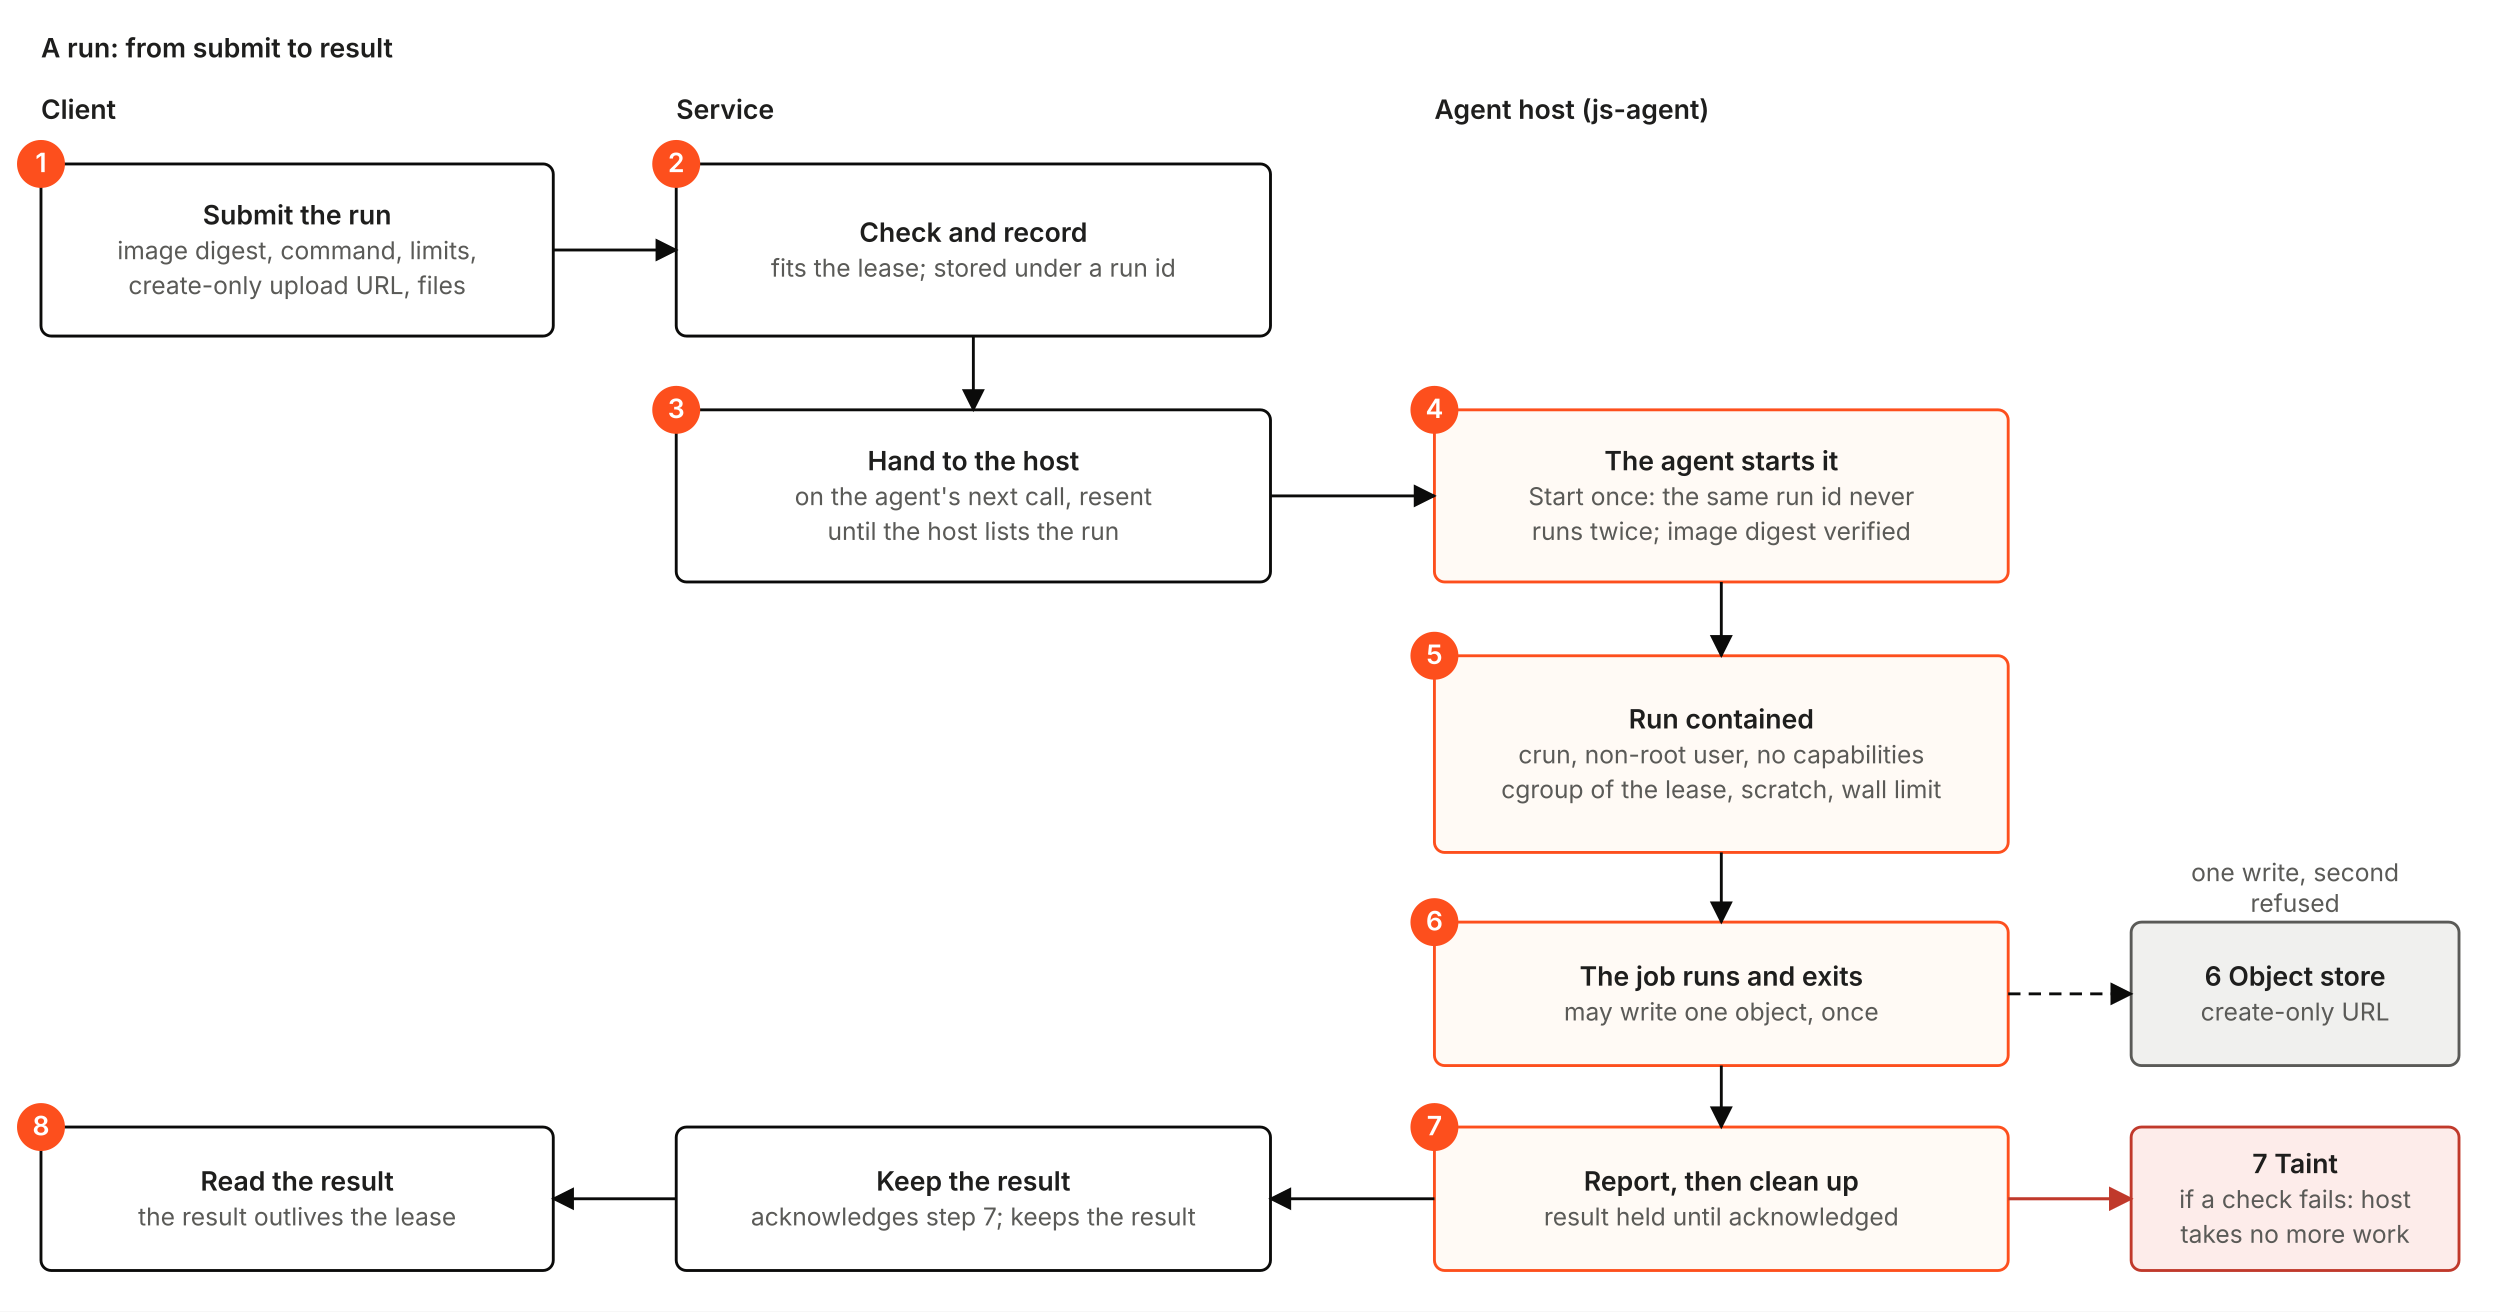
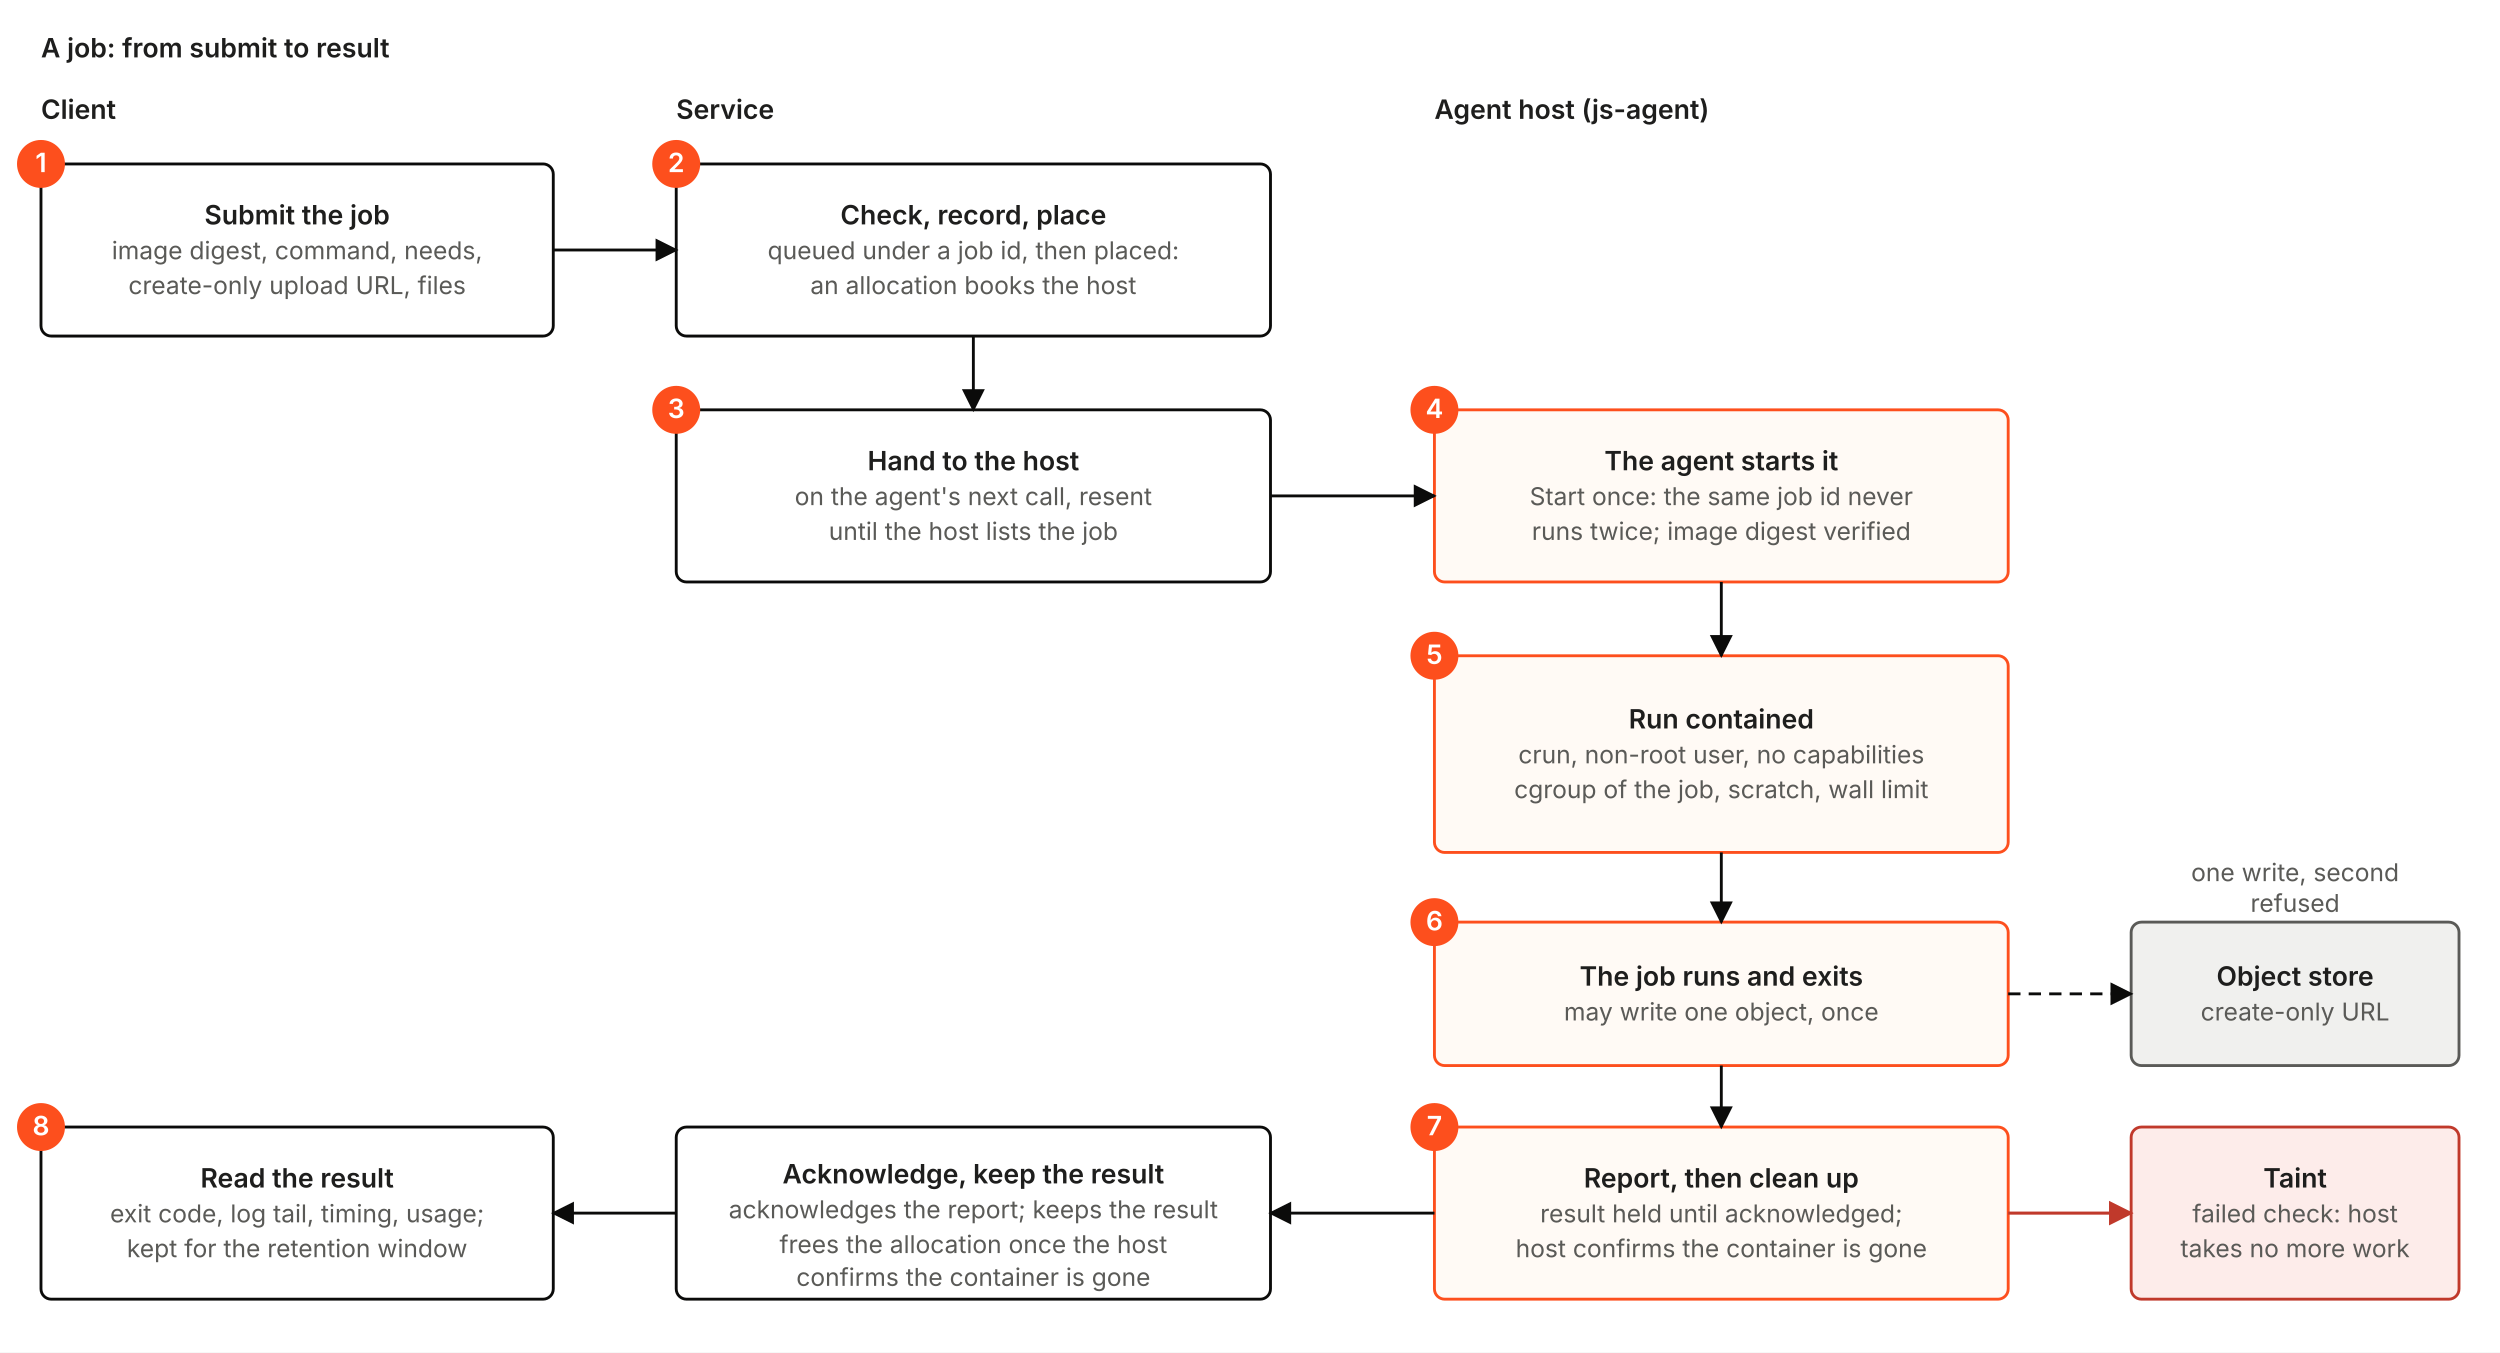
- <svg xmlns="http://www.w3.org/2000/svg" viewBox="0 0 1220 640" width="1220" height="640" role="img" aria-label="A run from submit to result: the client mints a create-only upload URL and submits the run; the service checks and records it and hands it to the host; the agent starts it once, pulls and verifies the image, runs it with crun as a non-root user in the lease cgroup; the job writes one object to the object store; the agent holds the result until acknowledged and then cleans up, tainting the host on a failed check; the client reads the result, which outlives the lease.">
+ <svg xmlns="http://www.w3.org/2000/svg" viewBox="0 0 1220 660" width="1220" height="660" role="img" aria-label="A job from submit to result: the client mints a create-only upload URL and submits the job; the service checks and records it, places it and hands it to the host on a heartbeat reply; the agent starts it once, pulls and verifies the image, runs it with crun as a non-root user in the job cgroup; the job writes one object to the object store; the agent holds the result until acknowledged and then cleans up, tainting the host on a failed check; the service frees the allocation when the host confirms the container is gone; the client reads the result for the retention window.">
  <defs>
    <marker id="job-execution-ak" viewBox="0 0 10 10" refX="9" refY="5" markerWidth="8" markerHeight="8" orient="auto-start-reverse">
      <path d="M0,0 L10,5 L0,10 z" fill="#0B0B0A" />
    </marker>
    <marker id="job-execution-ao" viewBox="0 0 10 10" refX="9" refY="5" markerWidth="8" markerHeight="8" orient="auto-start-reverse">
      <path d="M0,0 L10,5 L0,10 z" fill="#FD4F1D" />
    </marker>
    <marker id="job-execution-ar" viewBox="0 0 10 10" refX="9" refY="5" markerWidth="8" markerHeight="8" orient="auto-start-reverse">
      <path d="M0,0 L10,5 L0,10 z" fill="#C0392B" />
    </marker>
  </defs>
  <style>
.box{fill:#FFFFFF;stroke:#0B0B0A;stroke-width:1.4}
.box-b{fill:#E8EEF4;stroke:#0B0B0A;stroke-width:1.4}
.box-o{fill:#FFFAF5;stroke:#FD4F1D;stroke-width:1.4}
.box-a{fill:#FD4F1D;stroke:#FD4F1D;stroke-width:1.4}
.box-t{fill:none;stroke:#FD4F1D;stroke-width:2}
.box-p{fill:none;stroke:#5A5A57;stroke-width:1.6;stroke-dasharray:7 5}
.box-g{fill:#F0F0EE;stroke:#5A5A57;stroke-width:1.4}
.box-gd{fill:#F0F0EE;stroke:#5A5A57;stroke-width:1.4;stroke-dasharray:6 4}
.box-r{fill:#FDECEA;stroke:#C0392B;stroke-width:1.4}
.box-rd{fill:#FFFFFF;stroke:#C0392B;stroke-width:1.4;stroke-dasharray:6 4}
.box-bd{fill:#FFFFFF;stroke:#0B0B0A;stroke-width:1.4;stroke-dasharray:6 4}
.box-od{fill:#FFFAF5;stroke:#FD4F1D;stroke-width:1.4;stroke-dasharray:6 4}
.box-bld{fill:#E8EEF4;stroke:#0B0B0A;stroke-width:1.4;stroke-dasharray:6 4}
.box-n{fill:#E6F4EA;stroke:#2E7D32;stroke-width:1.4}
.ln{stroke:#0B0B0A;fill:none;stroke-width:1.4}
.ln-d{stroke:#0B0B0A;fill:none;stroke-width:1.4;stroke-dasharray:6 4}
.ln-o{stroke:#FD4F1D;fill:none;stroke-width:1.6}
.ln-r{stroke:#C0392B;fill:none;stroke-width:1.5}
.ln-rd{stroke:#C0392B;fill:none;stroke-width:1.5;stroke-dasharray:6 4}
text{fill:#1E1E1D;font-family:system-ui,-apple-system,'Segoe UI',sans-serif;font-size:13px}
.b{font-weight:600}
.t-m{fill:#5A5A57;font-size:12px}
.t-r{fill:#C0392B;font-size:12px}
.t-w{fill:#FFFFFF;font-weight:600}
.lbl{paint-order:stroke;stroke:#FFFFFF;stroke-width:4px;stroke-linejoin:round}
</style>
-   <rect x="0" y="0" width="1220" height="640" fill="#FFFFFF" />
-   <text x="20" y="28" class="b" text-anchor="start" font-size="16">A run: from submit to result</text>
+   <rect x="0" y="0" width="1220" height="660" fill="#FFFFFF" />
+   <text x="20" y="28" class="b" text-anchor="start" font-size="16">A job: from submit to result</text>
  <text x="20" y="58" class="b" text-anchor="start">Client</text>
  <text x="330" y="58" class="b" text-anchor="start">Service</text>
  <text x="700" y="58" class="b" text-anchor="start">Agent host (js-agent)</text>
  <rect x="20" y="80" width="250" height="84" rx="5" class="box" />
-   <text x="145.0" y="109.5" class="b" text-anchor="middle">Submit the run</text>
-   <text x="145.0" y="126.5" class="t-m" text-anchor="middle">image digest, command, limits,</text>
+   <text x="145.0" y="109.5" class="b" text-anchor="middle">Submit the job</text>
+   <text x="145.0" y="126.5" class="t-m" text-anchor="middle">image digest, command, needs,</text>
  <text x="145.0" y="143.5" class="t-m" text-anchor="middle">create-only upload URL, files</text>
  <circle cx="20" cy="80" r="11" class="box-a" />
  <text x="20" y="84" class="t-w" text-anchor="middle">1</text>
  <rect x="330" y="80" width="290" height="84" rx="5" class="box" />
-   <text x="475.0" y="118.0" class="b" text-anchor="middle">Check and record</text>
-   <text x="475.0" y="135.0" class="t-m" text-anchor="middle">fits the lease; stored under a run id</text>
+   <text x="475.0" y="109.5" class="b" text-anchor="middle">Check, record, place</text>
+   <text x="475.0" y="126.5" class="t-m" text-anchor="middle">queued under a job id, then placed:</text>
+   <text x="475.0" y="143.5" class="t-m" text-anchor="middle">an allocation books the host</text>
  <circle cx="330" cy="80" r="11" class="box-a" />
  <text x="330" y="84" class="t-w" text-anchor="middle">2</text>
  <rect x="330" y="200" width="290" height="84" rx="5" class="box" />
  <text x="475.0" y="229.5" class="b" text-anchor="middle">Hand to the host</text>
  <text x="475.0" y="246.5" class="t-m" text-anchor="middle">on the agent's next call, resent</text>
-   <text x="475.0" y="263.5" class="t-m" text-anchor="middle">until the host lists the run</text>
+   <text x="475.0" y="263.5" class="t-m" text-anchor="middle">until the host lists the job</text>
  <circle cx="330" cy="200" r="11" class="box-a" />
  <text x="330" y="204" class="t-w" text-anchor="middle">3</text>
  <rect x="700" y="200" width="280" height="84" rx="5" class="box-o" />
  <text x="840.0" y="229.5" class="b" text-anchor="middle">The agent starts it</text>
-   <text x="840.0" y="246.5" class="t-m" text-anchor="middle">Start once: the same run id never</text>
+   <text x="840.0" y="246.5" class="t-m" text-anchor="middle">Start once: the same job id never</text>
  <text x="840.0" y="263.5" class="t-m" text-anchor="middle">runs twice; image digest verified</text>
  <circle cx="700" cy="200" r="11" class="box-a" />
  <text x="700" y="204" class="t-w" text-anchor="middle">4</text>
  <rect x="700" y="320" width="280" height="96" rx="5" class="box-o" />
  <text x="840.0" y="355.5" class="b" text-anchor="middle">Run contained</text>
  <text x="840.0" y="372.5" class="t-m" text-anchor="middle">crun, non-root user, no capabilities</text>
-   <text x="840.0" y="389.5" class="t-m" text-anchor="middle">cgroup of the lease, scratch, wall limit</text>
+   <text x="840.0" y="389.5" class="t-m" text-anchor="middle">cgroup of the job, scratch, wall limit</text>
  <circle cx="700" cy="320" r="11" class="box-a" />
  <text x="700" y="324" class="t-w" text-anchor="middle">5</text>
  <rect x="700" y="450" width="280" height="70" rx="5" class="box-o" />
  <text x="840.0" y="481.0" class="b" text-anchor="middle">The job runs and exits</text>
  <text x="840.0" y="498.0" class="t-m" text-anchor="middle">may write one object, once</text>
  <circle cx="700" cy="450" r="11" class="box-a" />
  <text x="700" y="454" class="t-w" text-anchor="middle">6</text>
  <rect x="1040" y="450" width="160" height="70" rx="5" class="box-g" />
-   <text x="1120.0" y="481.0" class="b" text-anchor="middle">6  Object store</text>
+   <text x="1120.0" y="481.0" class="b" text-anchor="middle">Object store</text>
  <text x="1120.0" y="498.0" class="t-m" text-anchor="middle">create-only URL</text>
-   <rect x="700" y="550" width="280" height="70" rx="5" class="box-o" />
-   <text x="840.0" y="581.0" class="b" text-anchor="middle">Report, then clean up</text>
-   <text x="840.0" y="598.0" class="t-m" text-anchor="middle">result held until acknowledged</text>
+   <rect x="700" y="550" width="280" height="84" rx="5" class="box-o" />
+   <text x="840.0" y="579.5" class="b" text-anchor="middle">Report, then clean up</text>
+   <text x="840.0" y="596.5" class="t-m" text-anchor="middle">result held until acknowledged;</text>
+   <text x="840.0" y="613.5" class="t-m" text-anchor="middle">host confirms the container is gone</text>
  <circle cx="700" cy="550" r="11" class="box-a" />
  <text x="700" y="554" class="t-w" text-anchor="middle">7</text>
-   <rect x="330" y="550" width="290" height="70" rx="5" class="box" />
-   <text x="475.0" y="581.0" class="b" text-anchor="middle">Keep the result</text>
-   <text x="475.0" y="598.0" class="t-m" text-anchor="middle">acknowledges step 7; keeps the result</text>
-   <rect x="20" y="550" width="250" height="70" rx="5" class="box" />
-   <text x="145.0" y="581.0" class="b" text-anchor="middle">Read the result</text>
-   <text x="145.0" y="598.0" class="t-m" text-anchor="middle">the result outlives the lease</text>
+   <rect x="330" y="550" width="290" height="84" rx="5" class="box" />
+   <text x="475.0" y="577.5" class="b" text-anchor="middle">Acknowledge, keep the result</text>
+   <text x="475.0" y="594.5" class="t-m" text-anchor="middle">acknowledges the report; keeps the result</text>
+   <text x="475.0" y="611.5" class="t-m" text-anchor="middle">frees the allocation once the host</text>
+   <text x="475.0" y="627.5" class="t-m" text-anchor="middle">confirms the container is gone</text>
+   <rect x="20" y="550" width="250" height="84" rx="5" class="box" />
+   <text x="145.0" y="579.5" class="b" text-anchor="middle">Read the result</text>
+   <text x="145.0" y="596.5" class="t-m" text-anchor="middle">exit code, log tail, timing, usage;</text>
+   <text x="145.0" y="613.5" class="t-m" text-anchor="middle">kept for the retention window</text>
  <circle cx="20" cy="550" r="11" class="box-a" />
  <text x="20" y="554" class="t-w" text-anchor="middle">8</text>
-   <rect x="1040" y="550" width="160" height="70" rx="5" class="box-r" />
-   <text x="1120.0" y="572.5" class="b" text-anchor="middle">7  Taint</text>
-   <text x="1120.0" y="589.5" class="t-m" text-anchor="middle">if a check fails: host</text>
-   <text x="1120.0" y="606.5" class="t-m" text-anchor="middle">takes no more work</text>
+   <rect x="1040" y="550" width="160" height="84" rx="5" class="box-r" />
+   <text x="1120.0" y="579.5" class="b" text-anchor="middle">Taint</text>
+   <text x="1120.0" y="596.5" class="t-m" text-anchor="middle">failed check: host</text>
+   <text x="1120.0" y="613.5" class="t-m" text-anchor="middle">takes no more work</text>
  <path d="M270,122 L330,122" class="ln" marker-end="url(#job-execution-ak)" />
  <path d="M475,164 L475,200" class="ln" marker-end="url(#job-execution-ak)" />
  <path d="M620,242 L700,242" class="ln" marker-end="url(#job-execution-ak)" />
  <path d="M840,284 L840,320" class="ln" marker-end="url(#job-execution-ak)" />
  <path d="M840,416 L840,450" class="ln" marker-end="url(#job-execution-ak)" />
  <path d="M980,485 L1040,485" class="ln-d" marker-end="url(#job-execution-ak)" />
  <path d="M840,520 L840,550" class="ln" marker-end="url(#job-execution-ak)" />
-   <path d="M700,585 L620,585" class="ln" marker-end="url(#job-execution-ak)" />
-   <path d="M330,585 L270,585" class="ln" marker-end="url(#job-execution-ak)" />
-   <path d="M980,585 L1040,585" class="ln-r" marker-end="url(#job-execution-ar)" />
+   <path d="M700,592 L620,592" class="ln" marker-end="url(#job-execution-ak)" />
+   <path d="M330,592 L270,592" class="ln" marker-end="url(#job-execution-ak)" />
+   <path d="M980,592 L1040,592" class="ln-r" marker-end="url(#job-execution-ar)" />
  <text x="1120" y="430" class="t-m" text-anchor="middle">one write, second</text>
  <text x="1120" y="445" class="t-m" text-anchor="middle">refused</text>
</svg>
